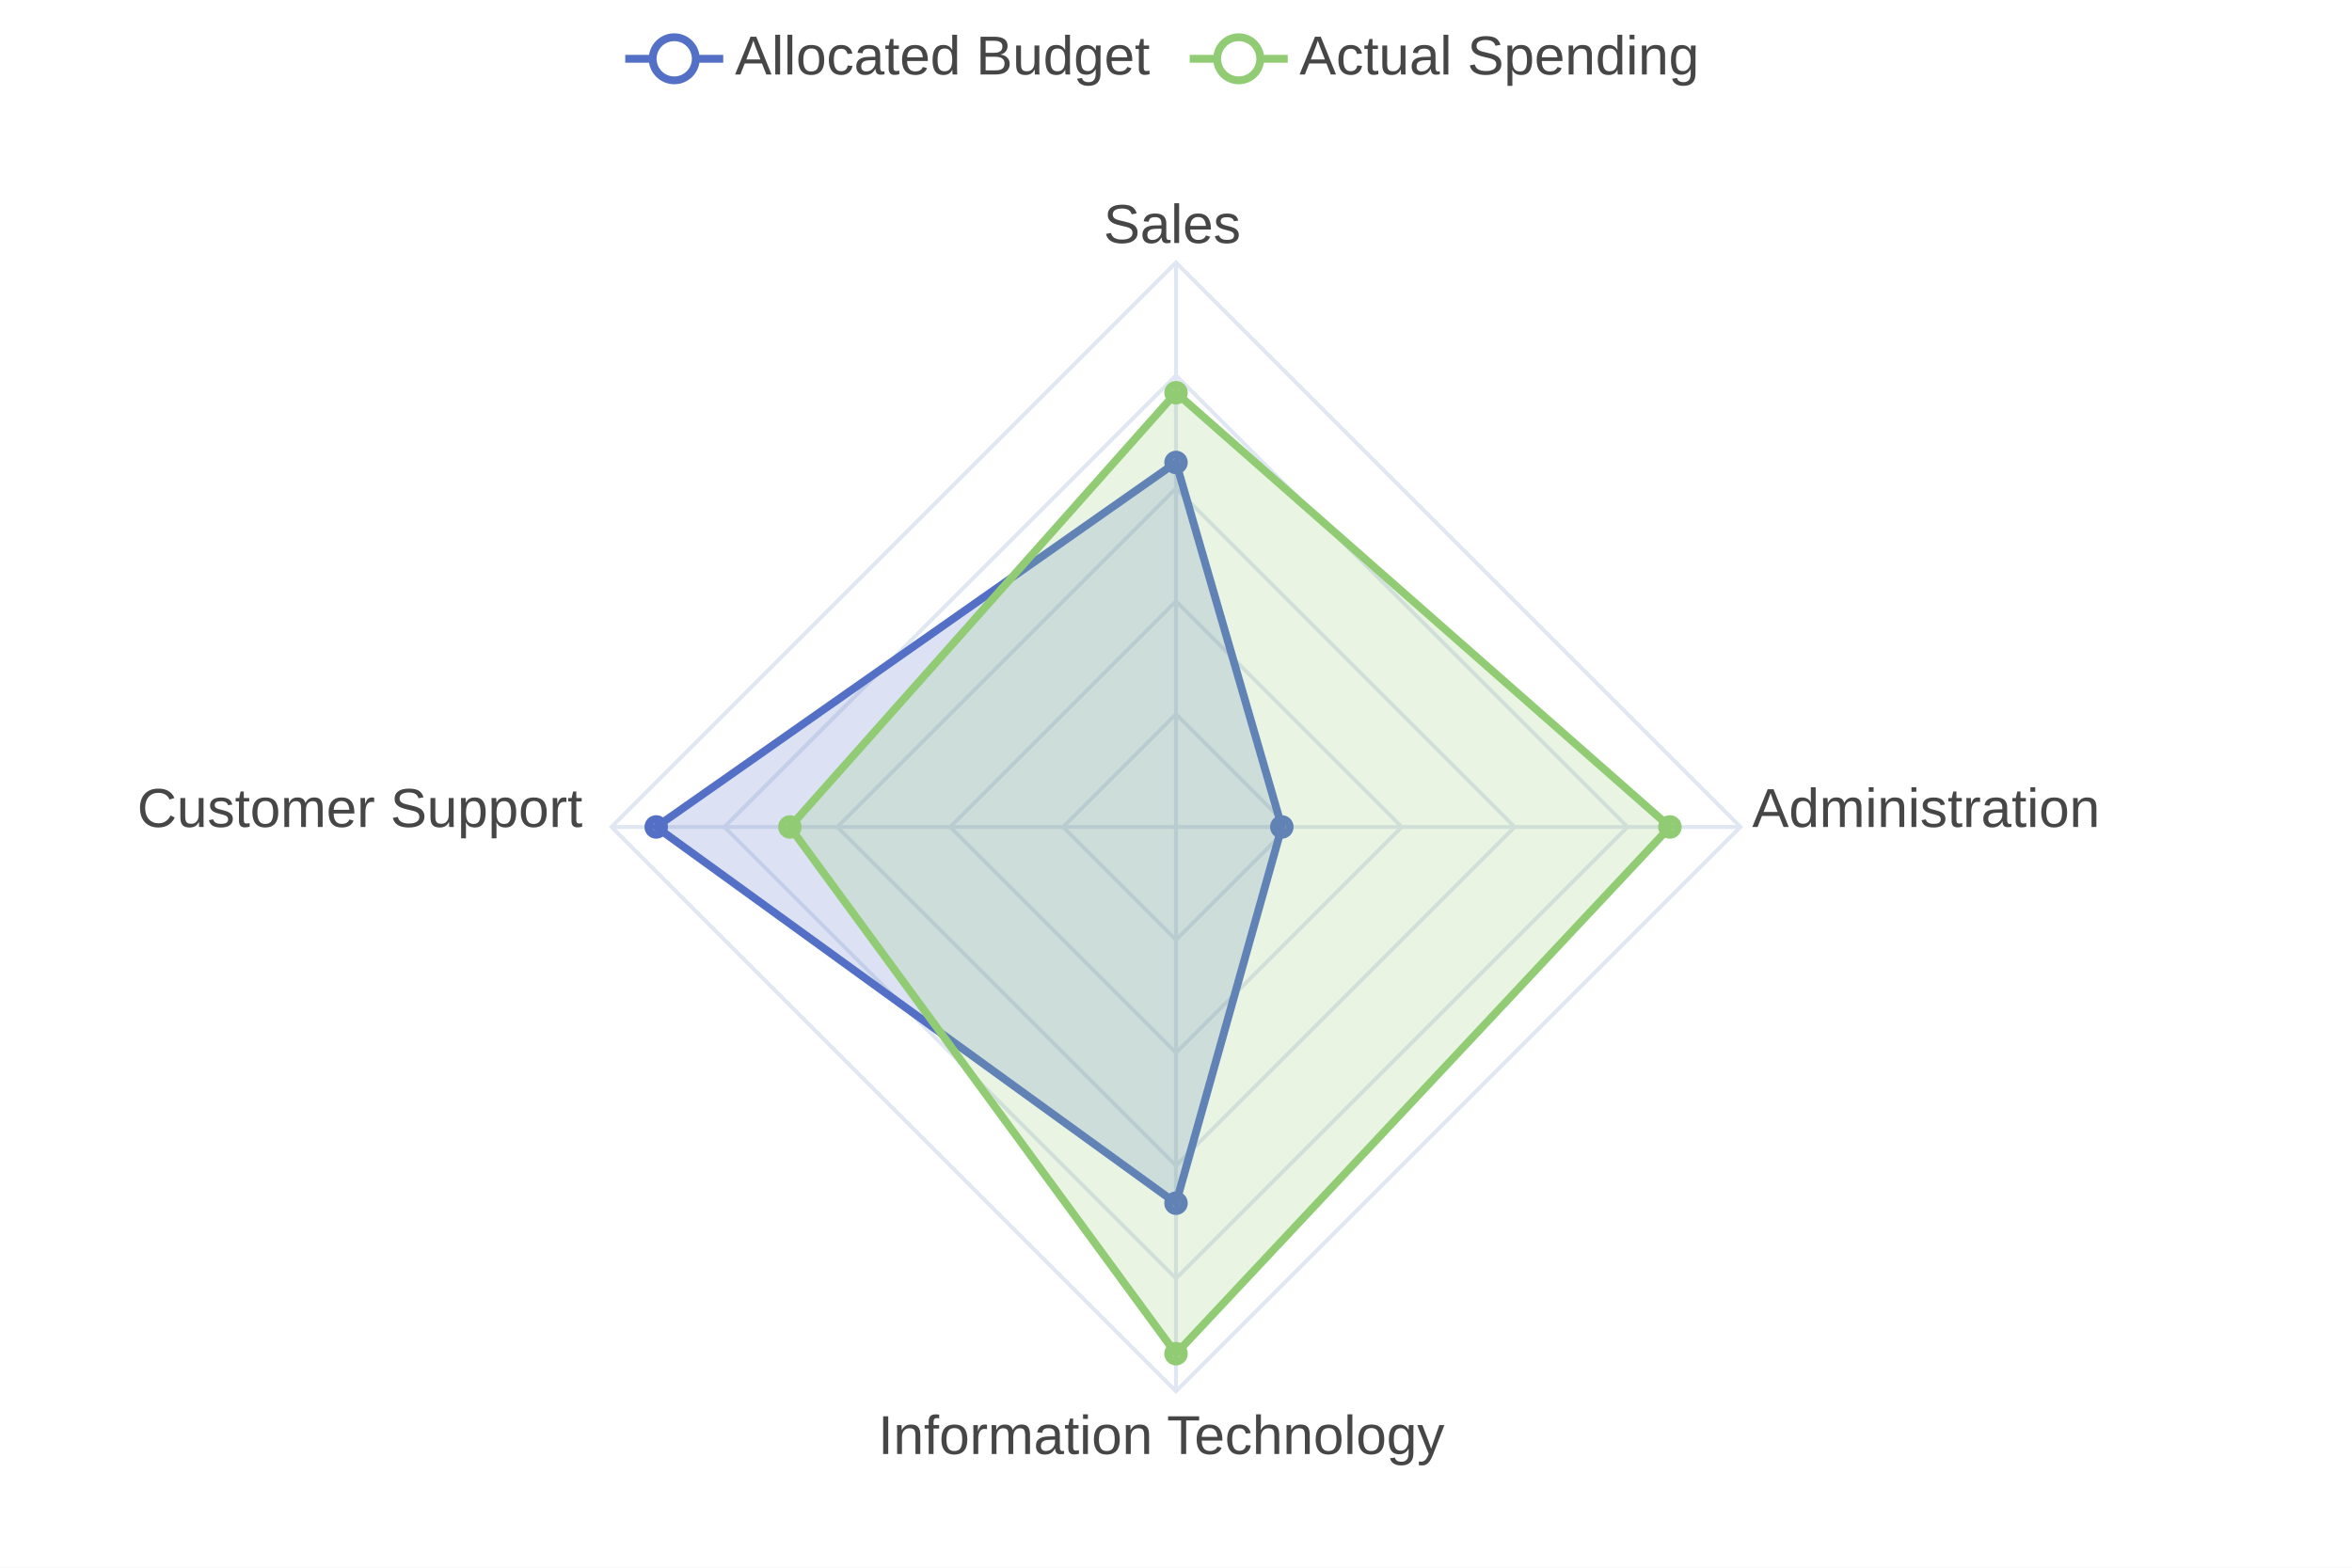
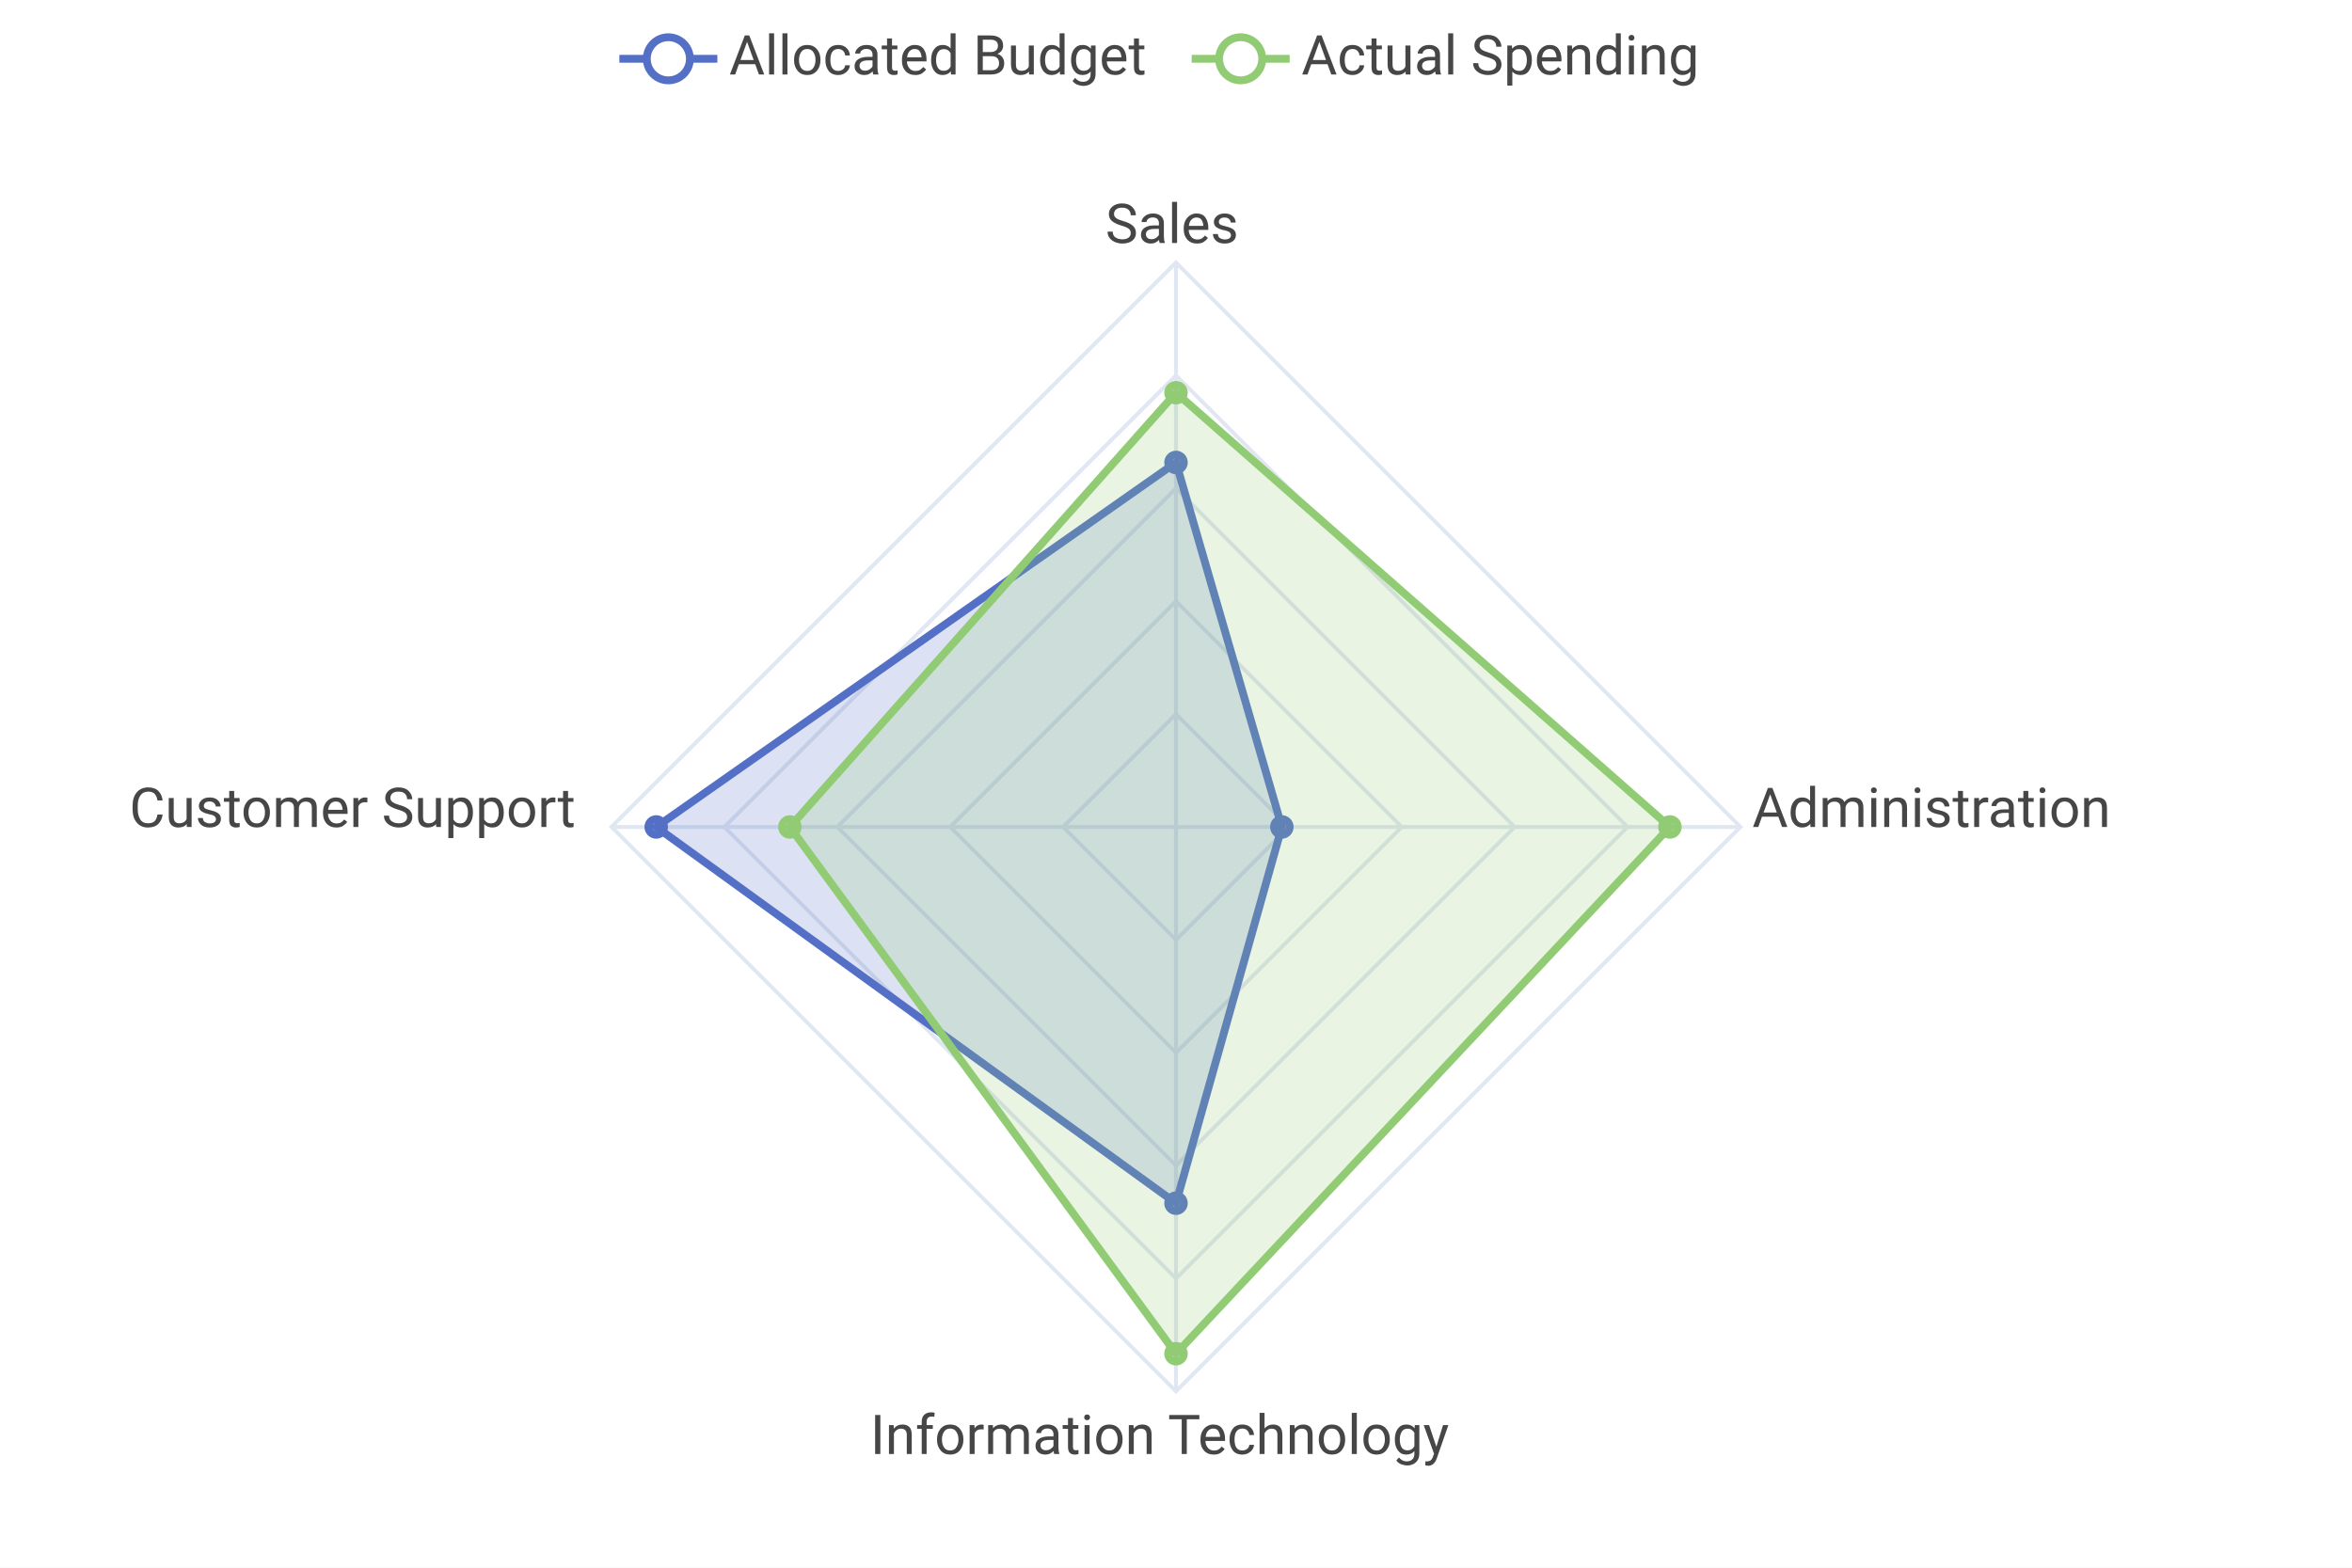
<svg xmlns="http://www.w3.org/2000/svg" width="600" height="400" viewBox="0 0 600 400">
  <rect x="0" y="0" width="600" height="400" fill="#FFFFFF" />
  <g>
-     <line stroke-width="2" x1="159.5" y1="15" x2="184.5" y2="15" stroke="#5470C6" />
-     <circle cx="172" cy="15" r="5.5" stroke-width="2" stroke="#5470C6" fill="#FFFFFF" />
-     <text font-size="14" x="187.5" y="19" font-family="Arial" fill="#464646">
+     <line stroke-width="2" x1="158" y1="15" x2="183" y2="15" stroke="#5470C6" />
+     <circle cx="170.5" cy="15" r="5.5" stroke-width="2" stroke="#5470C6" fill="#FFFFFF" />
+     <text font-size="14" x="186" y="19" font-family="Roboto" fill="#464646">
Allocated Budget
</text>
  </g>
  <g>
-     <line stroke-width="2" x1="303.5" y1="15" x2="328.5" y2="15" stroke="#91CC75" />
-     <circle cx="316" cy="15" r="5.5" stroke-width="2" stroke="#91CC75" fill="#FFFFFF" />
-     <text font-size="14" x="331.5" y="19" font-family="Arial" fill="#464646">
+     <line stroke-width="2" x1="304" y1="15" x2="329" y2="15" stroke="#91CC75" />
+     <circle cx="316.5" cy="15" r="5.5" stroke-width="2" stroke="#91CC75" fill="#FFFFFF" />
+     <text font-size="14" x="332" y="19" font-family="Roboto" fill="#464646">
Actual Spending
</text>
  </g>
  <path d="M 300 182.2 L 328.8 211 L 300 239.8 L 271.2 211 Z" stroke-width="1" fill="none" stroke="#E0E6F2" />
  <path d="M 300 153.4 L 357.6 211 L 300 268.6 L 242.4 211 Z" stroke-width="1" fill="none" stroke="#E0E6F2" />
  <path d="M 300 124.6 L 386.4 211 L 300 297.4 L 213.6 211 Z" stroke-width="1" fill="none" stroke="#E0E6F2" />
  <path d="M 300 95.8 L 415.2 211 L 300 326.2 L 184.8 211 Z" stroke-width="1" fill="none" stroke="#E0E6F2" />
  <path d="M 300 67 L 444 211 L 300 355 L 156 211 Z" stroke-width="1" fill="none" stroke="#E0E6F2" />
-   <text font-size="14" x="281.5" y="62" font-family="Arial" fill="#464646">
+   <text font-size="14" x="282" y="62" font-family="Roboto" fill="#464646">
Sales
</text>
  <line stroke-width="1" x1="300" y1="67" x2="300" y2="211" stroke="#E0E6F2" />
-   <text font-size="14" x="447" y="211" font-family="Arial" fill="#464646">
+   <text font-size="14" x="447" y="211" font-family="Roboto" fill="#464646">
Administration
</text>
  <line stroke-width="1" x1="444" y1="211" x2="300" y2="211" stroke="#E0E6F2" />
-   <text font-size="14" x="224" y="371" font-family="Arial" fill="#464646">
+   <text font-size="14" x="222" y="371" font-family="Roboto" fill="#464646">
Information Technology
</text>
  <line stroke-width="1" x1="300" y1="355" x2="300" y2="211" stroke="#E0E6F2" />
-   <text font-size="14" x="35" y="211" font-family="Arial" fill="#464646">
+   <text font-size="14" x="33" y="211" font-family="Roboto" fill="#464646">
Customer Support
</text>
  <line stroke-width="1" x1="156" y1="211" x2="300" y2="211" stroke="#E0E6F2" />
  <g>
    <path d="M 300 118 L 327 211 L 300 307 L 167.4 211 Z" stroke-width="2" fill="#5470C6" fill-opacity="0.2" stroke="#5470C6" />
    <circle cx="300" cy="118" r="2" stroke-width="2" stroke="#5470C6" fill="none" />
    <circle cx="327" cy="211" r="2" stroke-width="2" stroke="#5470C6" fill="none" />
    <circle cx="300" cy="307" r="2" stroke-width="2" stroke="#5470C6" fill="none" />
    <circle cx="167.4" cy="211" r="2" stroke-width="2" stroke="#5470C6" fill="none" />
  </g>
  <g>
    <path d="M 300 100.2 L 426 211 L 300 345.4 L 201.5 211 Z" stroke-width="2" fill="#91CC75" fill-opacity="0.2" stroke="#91CC75" />
    <circle cx="300" cy="100.2" r="2" stroke-width="2" stroke="#91CC75" fill="none" />
    <circle cx="426" cy="211" r="2" stroke-width="2" stroke="#91CC75" fill="none" />
    <circle cx="300" cy="345.4" r="2" stroke-width="2" stroke="#91CC75" fill="none" />
    <circle cx="201.5" cy="211" r="2" stroke-width="2" stroke="#91CC75" fill="none" />
  </g>
</svg>
